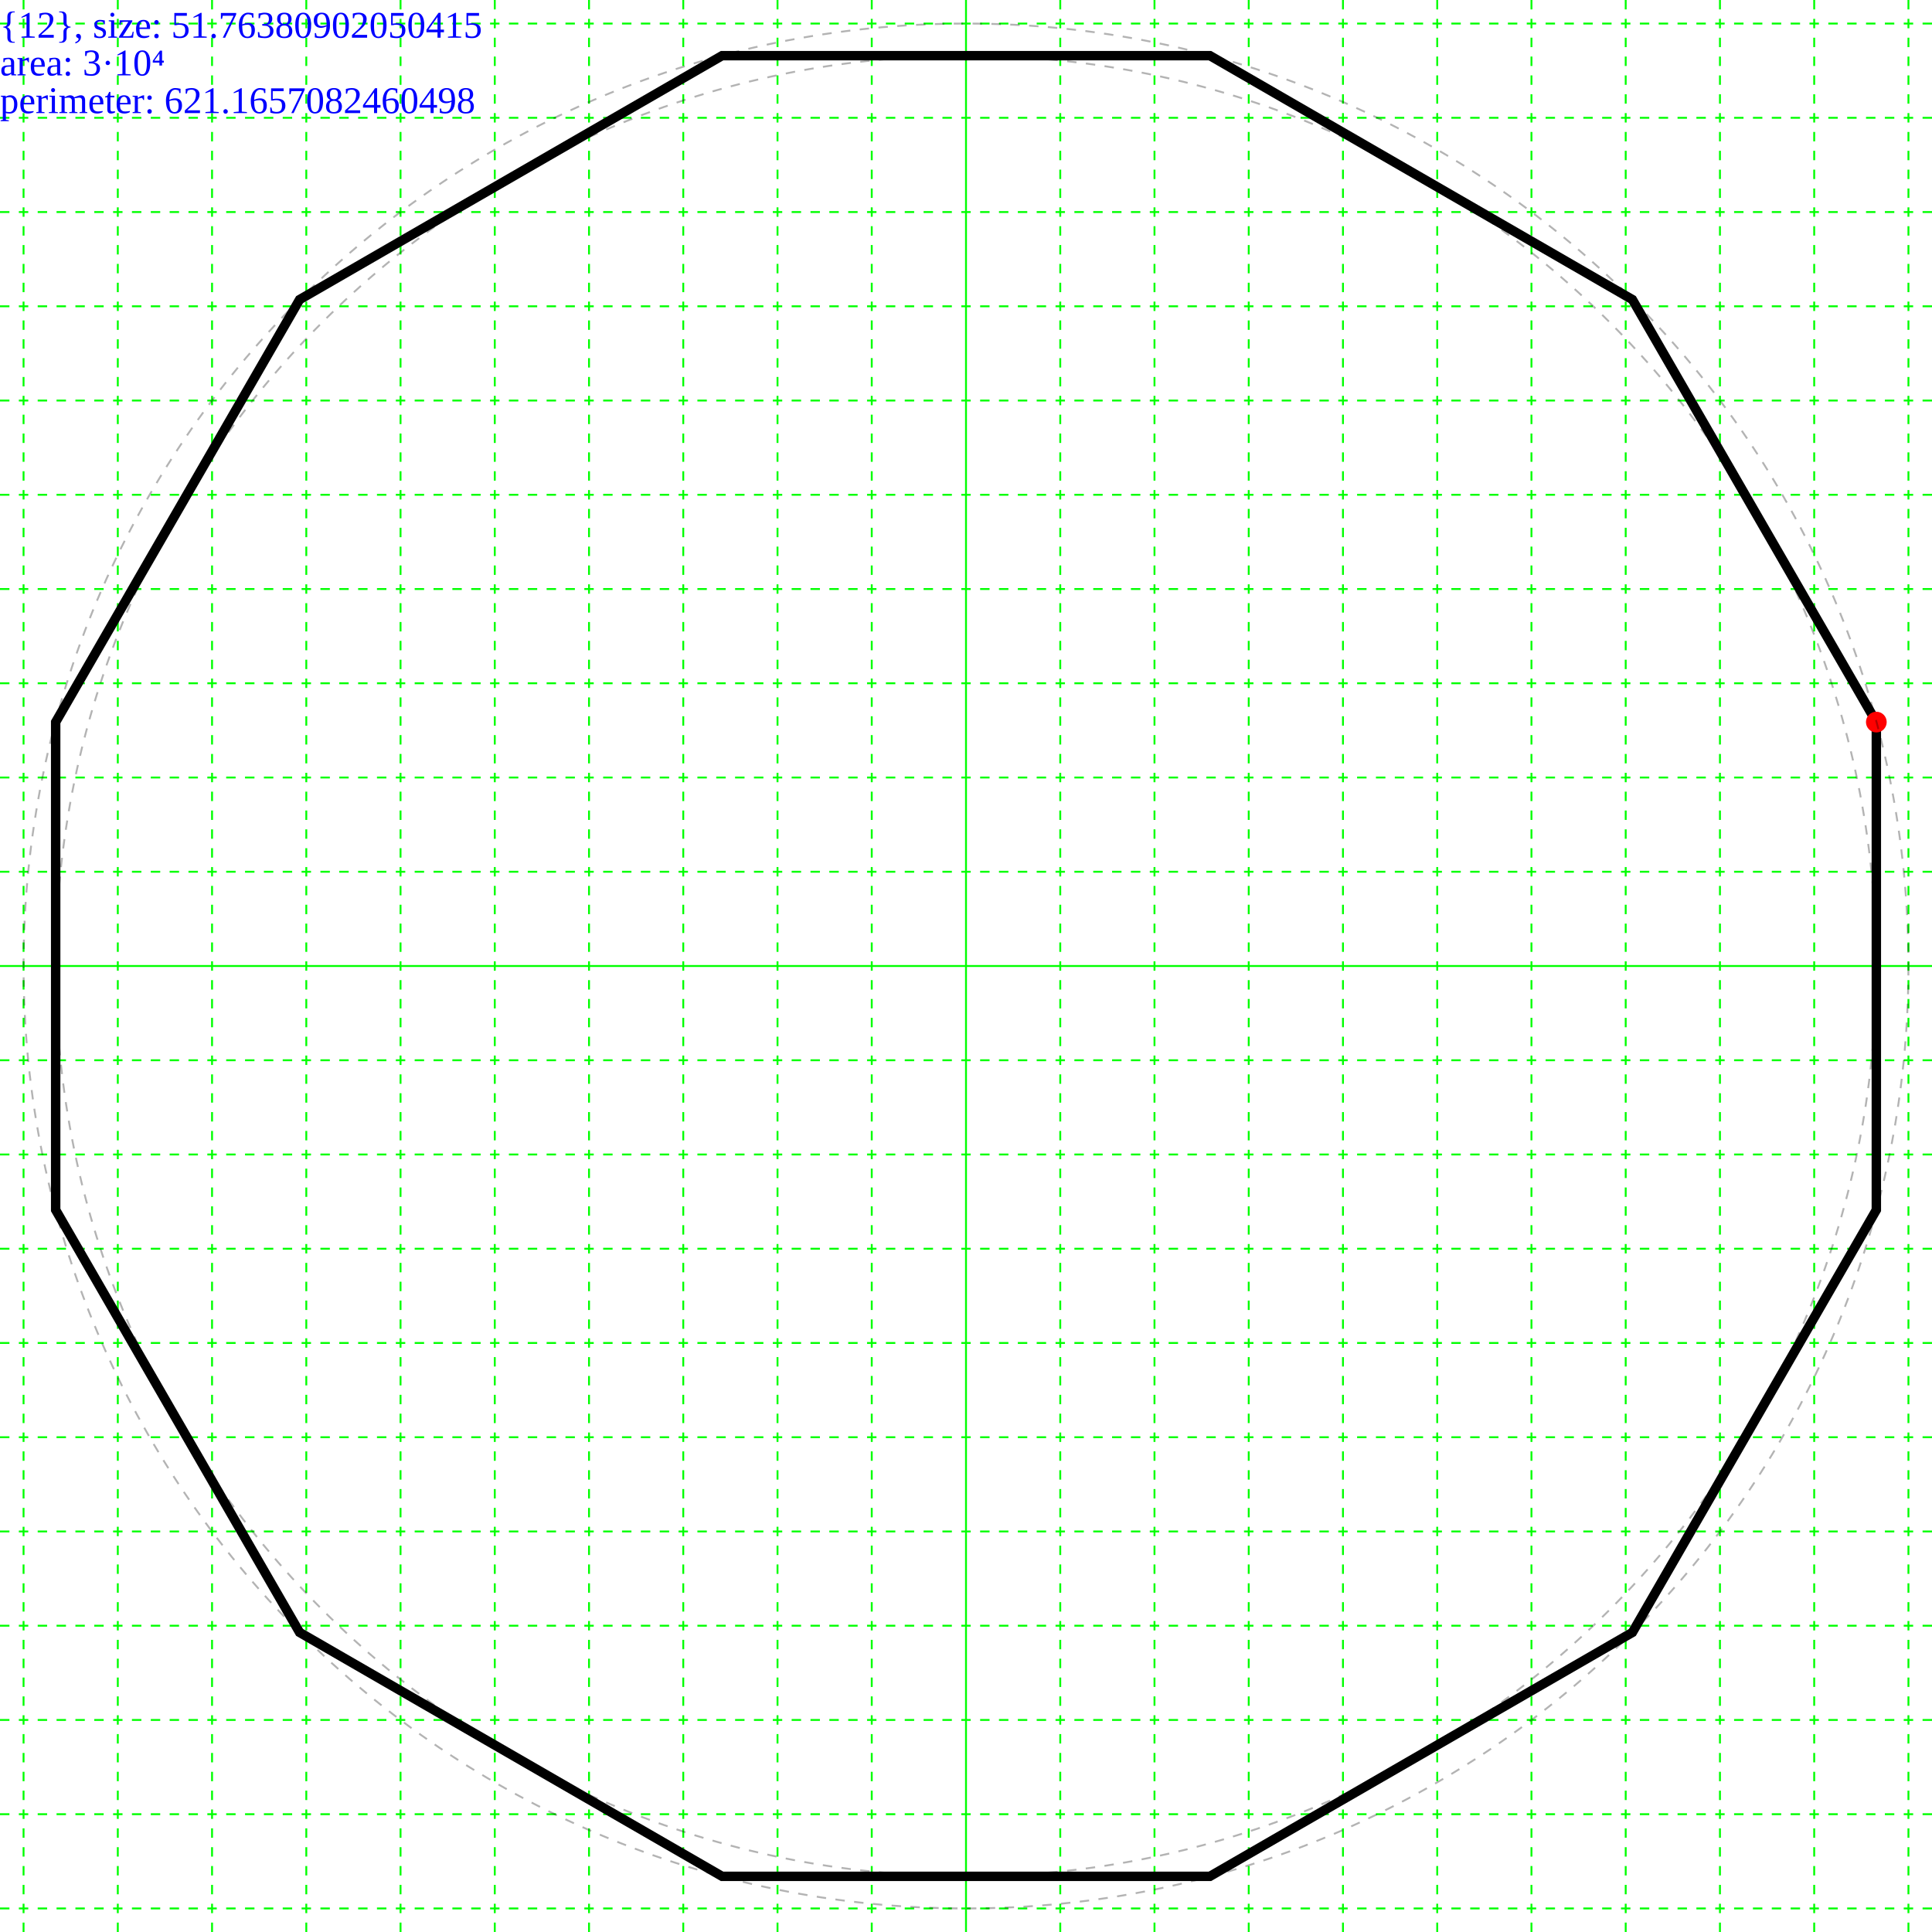
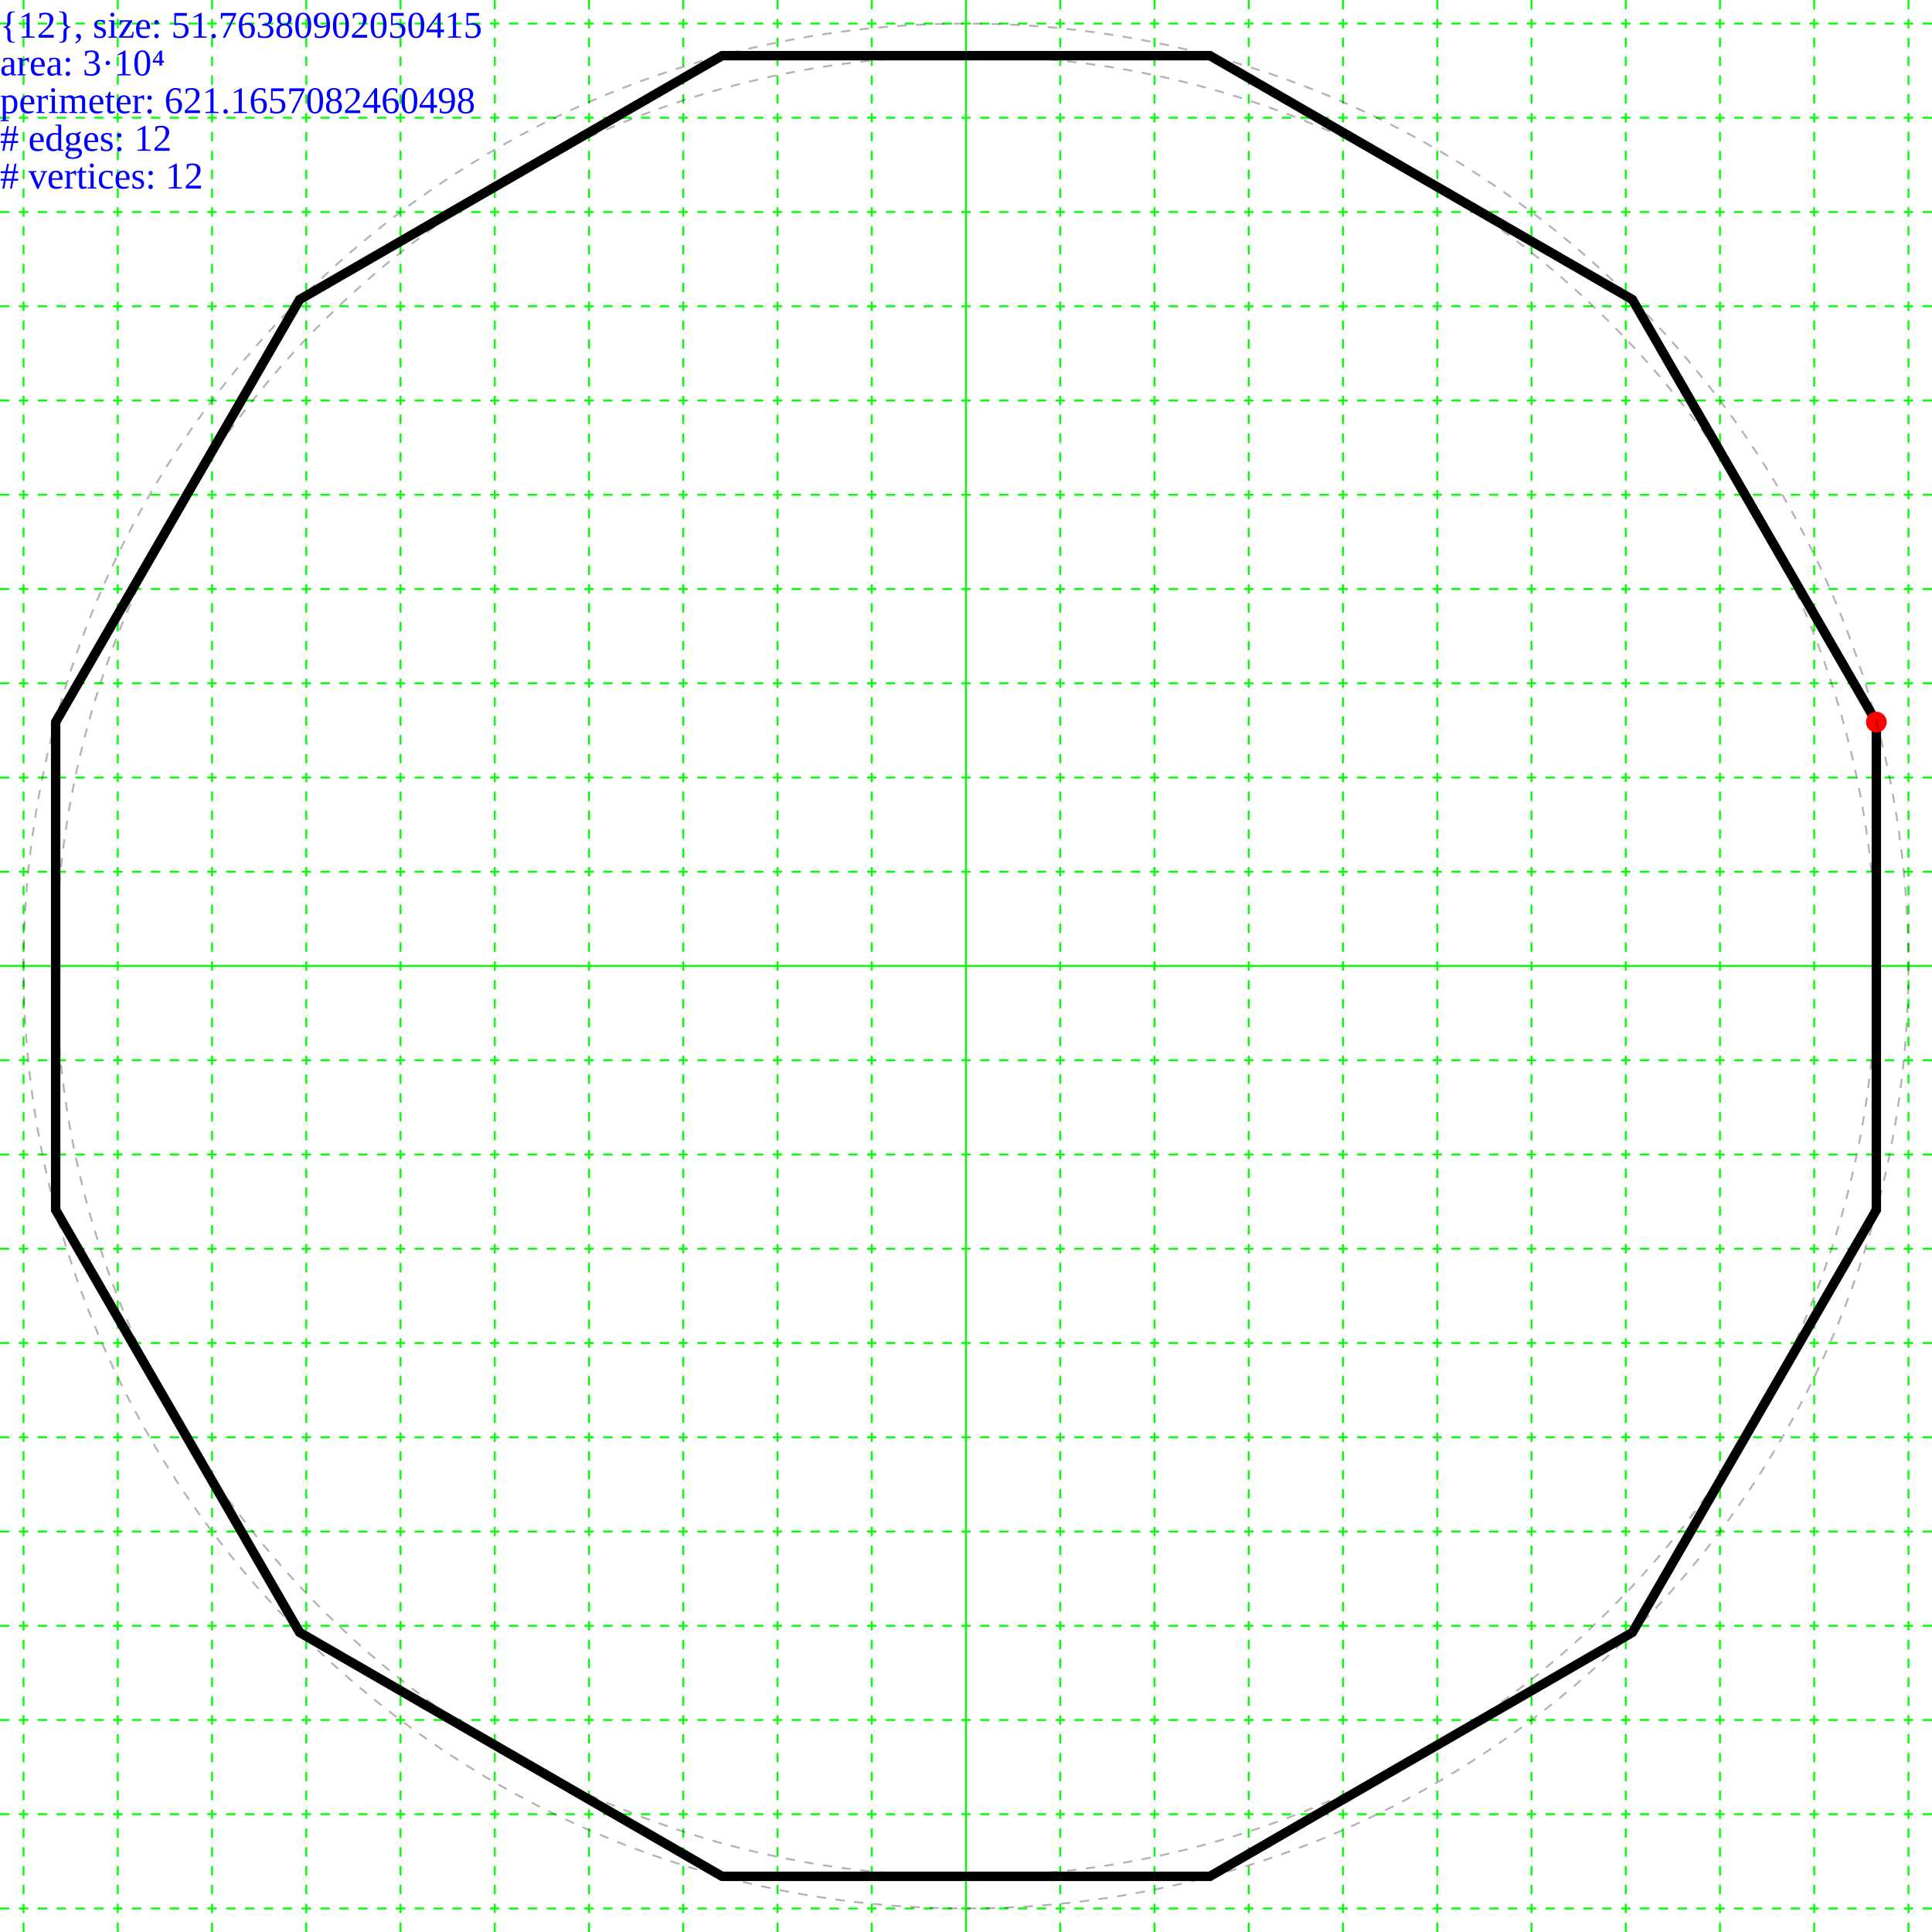
<svg xmlns="http://www.w3.org/2000/svg" height="205.0" width="205.0">
  <g id="grid">
    <line stroke="#00ff00" stroke-width="0.2" x1="102.5" x2="102.5" y1="0" y2="205.0" />
    <line stroke="#00ff00" stroke-dasharray="1,1" stroke-width="0.2" x1="112.5" x2="112.5" y1="0" y2="205" />
    <line stroke="#00ff00" stroke-dasharray="1,1" stroke-width="0.2" x1="92.5" x2="92.5" y1="0" y2="205" />
    <line stroke="#00ff00" stroke-dasharray="1,1" stroke-width="0.2" x1="122.5" x2="122.5" y1="0" y2="205" />
    <line stroke="#00ff00" stroke-dasharray="1,1" stroke-width="0.2" x1="82.5" x2="82.5" y1="0" y2="205" />
    <line stroke="#00ff00" stroke-dasharray="1,1" stroke-width="0.2" x1="132.5" x2="132.5" y1="0" y2="205" />
    <line stroke="#00ff00" stroke-dasharray="1,1" stroke-width="0.2" x1="72.5" x2="72.5" y1="0" y2="205" />
    <line stroke="#00ff00" stroke-dasharray="1,1" stroke-width="0.2" x1="142.5" x2="142.5" y1="0" y2="205" />
    <line stroke="#00ff00" stroke-dasharray="1,1" stroke-width="0.2" x1="62.5" x2="62.5" y1="0" y2="205" />
    <line stroke="#00ff00" stroke-dasharray="1,1" stroke-width="0.2" x1="152.5" x2="152.5" y1="0" y2="205" />
    <line stroke="#00ff00" stroke-dasharray="1,1" stroke-width="0.2" x1="52.5" x2="52.5" y1="0" y2="205" />
    <line stroke="#00ff00" stroke-dasharray="1,1" stroke-width="0.2" x1="162.5" x2="162.5" y1="0" y2="205" />
    <line stroke="#00ff00" stroke-dasharray="1,1" stroke-width="0.2" x1="42.5" x2="42.5" y1="0" y2="205" />
    <line stroke="#00ff00" stroke-dasharray="1,1" stroke-width="0.2" x1="172.5" x2="172.5" y1="0" y2="205" />
    <line stroke="#00ff00" stroke-dasharray="1,1" stroke-width="0.2" x1="32.5" x2="32.5" y1="0" y2="205" />
    <line stroke="#00ff00" stroke-dasharray="1,1" stroke-width="0.2" x1="182.5" x2="182.5" y1="0" y2="205" />
    <line stroke="#00ff00" stroke-dasharray="1,1" stroke-width="0.2" x1="22.5" x2="22.5" y1="0" y2="205" />
    <line stroke="#00ff00" stroke-dasharray="1,1" stroke-width="0.2" x1="192.5" x2="192.5" y1="0" y2="205" />
    <line stroke="#00ff00" stroke-dasharray="1,1" stroke-width="0.2" x1="12.5" x2="12.5" y1="0" y2="205" />
    <line stroke="#00ff00" stroke-dasharray="1,1" stroke-width="0.2" x1="202.5" x2="202.5" y1="0" y2="205" />
    <line stroke="#00ff00" stroke-dasharray="1,1" stroke-width="0.2" x1="2.5" x2="2.5" y1="0" y2="205" />
    <line stroke="#00ff00" stroke-dasharray="1,1" stroke-width="0.2" x1="212.5" x2="212.5" y1="0" y2="205" />
    <line stroke="#00ff00" stroke-dasharray="1,1" stroke-width="0.2" x1="-7.5" x2="-7.5" y1="0" y2="205" />
    <line stroke="#00ff00" stroke-width="0.2" x1="0" x2="205.0" y1="102.5" y2="102.5" />
    <line stroke="#00ff00" stroke-dasharray="1,1" stroke-width="0.2" x1="0" x2="205" y1="112.5" y2="112.5" />
    <line stroke="#00ff00" stroke-dasharray="1,1" stroke-width="0.2" x1="0" x2="205" y1="92.5" y2="92.5" />
    <line stroke="#00ff00" stroke-dasharray="1,1" stroke-width="0.2" x1="0" x2="205" y1="122.5" y2="122.5" />
    <line stroke="#00ff00" stroke-dasharray="1,1" stroke-width="0.2" x1="0" x2="205" y1="82.5" y2="82.5" />
    <line stroke="#00ff00" stroke-dasharray="1,1" stroke-width="0.2" x1="0" x2="205" y1="132.5" y2="132.5" />
    <line stroke="#00ff00" stroke-dasharray="1,1" stroke-width="0.2" x1="0" x2="205" y1="72.5" y2="72.5" />
    <line stroke="#00ff00" stroke-dasharray="1,1" stroke-width="0.2" x1="0" x2="205" y1="142.5" y2="142.5" />
    <line stroke="#00ff00" stroke-dasharray="1,1" stroke-width="0.2" x1="0" x2="205" y1="62.5" y2="62.5" />
    <line stroke="#00ff00" stroke-dasharray="1,1" stroke-width="0.2" x1="0" x2="205" y1="152.5" y2="152.5" />
    <line stroke="#00ff00" stroke-dasharray="1,1" stroke-width="0.2" x1="0" x2="205" y1="52.5" y2="52.5" />
    <line stroke="#00ff00" stroke-dasharray="1,1" stroke-width="0.2" x1="0" x2="205" y1="162.5" y2="162.5" />
    <line stroke="#00ff00" stroke-dasharray="1,1" stroke-width="0.2" x1="0" x2="205" y1="42.5" y2="42.5" />
    <line stroke="#00ff00" stroke-dasharray="1,1" stroke-width="0.2" x1="0" x2="205" y1="172.5" y2="172.5" />
    <line stroke="#00ff00" stroke-dasharray="1,1" stroke-width="0.2" x1="0" x2="205" y1="32.5" y2="32.5" />
    <line stroke="#00ff00" stroke-dasharray="1,1" stroke-width="0.2" x1="0" x2="205" y1="182.5" y2="182.5" />
    <line stroke="#00ff00" stroke-dasharray="1,1" stroke-width="0.2" x1="0" x2="205" y1="22.5" y2="22.5" />
    <line stroke="#00ff00" stroke-dasharray="1,1" stroke-width="0.2" x1="0" x2="205" y1="192.5" y2="192.5" />
    <line stroke="#00ff00" stroke-dasharray="1,1" stroke-width="0.2" x1="0" x2="205" y1="12.5" y2="12.5" />
    <line stroke="#00ff00" stroke-dasharray="1,1" stroke-width="0.2" x1="0" x2="205" y1="202.5" y2="202.5" />
    <line stroke="#00ff00" stroke-dasharray="1,1" stroke-width="0.2" x1="0" x2="205" y1="2.5" y2="2.5" />
    <line stroke="#00ff00" stroke-dasharray="1,1" stroke-width="0.2" x1="0" x2="205" y1="212.5" y2="212.5" />
    <line stroke="#00ff00" stroke-dasharray="1,1" stroke-width="0.2" x1="0" x2="205" y1="-7.5" y2="-7.5" />
    <line stroke="#00ff00" stroke-dasharray="1,1" stroke-width="0.2" x1="0" x2="205" y1="222.5" y2="222.5" />
    <line stroke="#00ff00" stroke-dasharray="1,1" stroke-width="0.2" x1="0" x2="205" y1="-17.5" y2="-17.5" />
    <line stroke="#00ff00" stroke-dasharray="1,1" stroke-width="0.2" x1="0" x2="205" y1="232.5" y2="232.5" />
    <line stroke="#00ff00" stroke-dasharray="1,1" stroke-width="0.2" x1="0" x2="205" y1="-27.5" y2="-27.5" />
    <line stroke="#00ff00" stroke-dasharray="1,1" stroke-width="0.2" x1="0" x2="205" y1="242.5" y2="242.5" />
    <line stroke="#00ff00" stroke-dasharray="1,1" stroke-width="0.2" x1="0" x2="205" y1="-37.5" y2="-37.5" />
    <line stroke="#00ff00" stroke-dasharray="1,1" stroke-width="0.2" x1="0" x2="205" y1="252.5" y2="252.5" />
    <line stroke="#00ff00" stroke-dasharray="1,1" stroke-width="0.2" x1="0" x2="205" y1="-47.5" y2="-47.5" />
    <line stroke="#00ff00" stroke-dasharray="1,1" stroke-width="0.2" x1="0" x2="205" y1="262.5" y2="262.5" />
    <line stroke="#00ff00" stroke-dasharray="1,1" stroke-width="0.2" x1="0" x2="205" y1="-57.5" y2="-57.5" />
    <line stroke="#00ff00" stroke-dasharray="1,1" stroke-width="0.2" x1="0" x2="205" y1="272.5" y2="272.5" />
    <line stroke="#00ff00" stroke-dasharray="1,1" stroke-width="0.2" x1="0" x2="205" y1="-67.5" y2="-67.5" />
    <line stroke="#00ff00" stroke-dasharray="1,1" stroke-width="0.2" x1="0" x2="205" y1="282.5" y2="282.5" />
    <line stroke="#00ff00" stroke-dasharray="1,1" stroke-width="0.2" x1="0" x2="205" y1="-77.5" y2="-77.5" />
    <line stroke="#00ff00" stroke-dasharray="1,1" stroke-width="0.2" x1="0" x2="205" y1="292.5" y2="292.5" />
    <line stroke="#00ff00" stroke-dasharray="1,1" stroke-width="0.2" x1="0" x2="205" y1="-87.5" y2="-87.5" />
    <line stroke="#00ff00" stroke-dasharray="1,1" stroke-width="0.2" x1="0" x2="205" y1="302.5" y2="302.5" />
    <line stroke="#00ff00" stroke-dasharray="1,1" stroke-width="0.2" x1="0" x2="205" y1="-97.5" y2="-97.5" />
    <line stroke="#00ff00" stroke-dasharray="1,1" stroke-width="0.2" x1="0" x2="205" y1="312.5" y2="312.5" />
    <line stroke="#00ff00" stroke-dasharray="1,1" stroke-width="0.2" x1="0" x2="205" y1="-107.5" y2="-107.5" />
  </g>
  <g>
    <text fill="blue" font-size="4.0" id="info" x="0" y="0">
      <tspan dy="4.0" x="0">{12}, size: 51.76380902050415</tspan>
      <tspan dy="4.0" x="0">area: 3·10⁴</tspan>
      <tspan dy="4.0" x="0">perimeter: 621.1657082460498</tspan>
+       <tspan dy="4.0" x="0"># edges: 12</tspan>
+       <tspan dy="4.0" x="0"># vertices: 12</tspan>
    </text>
  </g>
  <g>
    <polygon fill="none" points="199.093,76.618 199.093,128.382 173.211,173.211 128.382,199.093 76.618,199.093 31.789,173.211 5.907,128.382 5.907,76.618 31.789,31.789 76.618,5.907 128.382,5.907 173.211,31.789" stroke="black" stroke-width="1" />
    <circle cx="199.093" cy="76.618" fill="#ff0000" r="1.1" />
    <circle cx="102.5" cy="102.5" fill="none" r="96.593" stroke="black" stroke-dasharray="1,1" stroke-opacity="0.3" stroke-width="0.2" />
    <circle cx="102.5" cy="102.5" fill="none" r="100.0" stroke="black" stroke-dasharray="1,1" stroke-opacity="0.3" stroke-width="0.2" />
  </g>
</svg>
